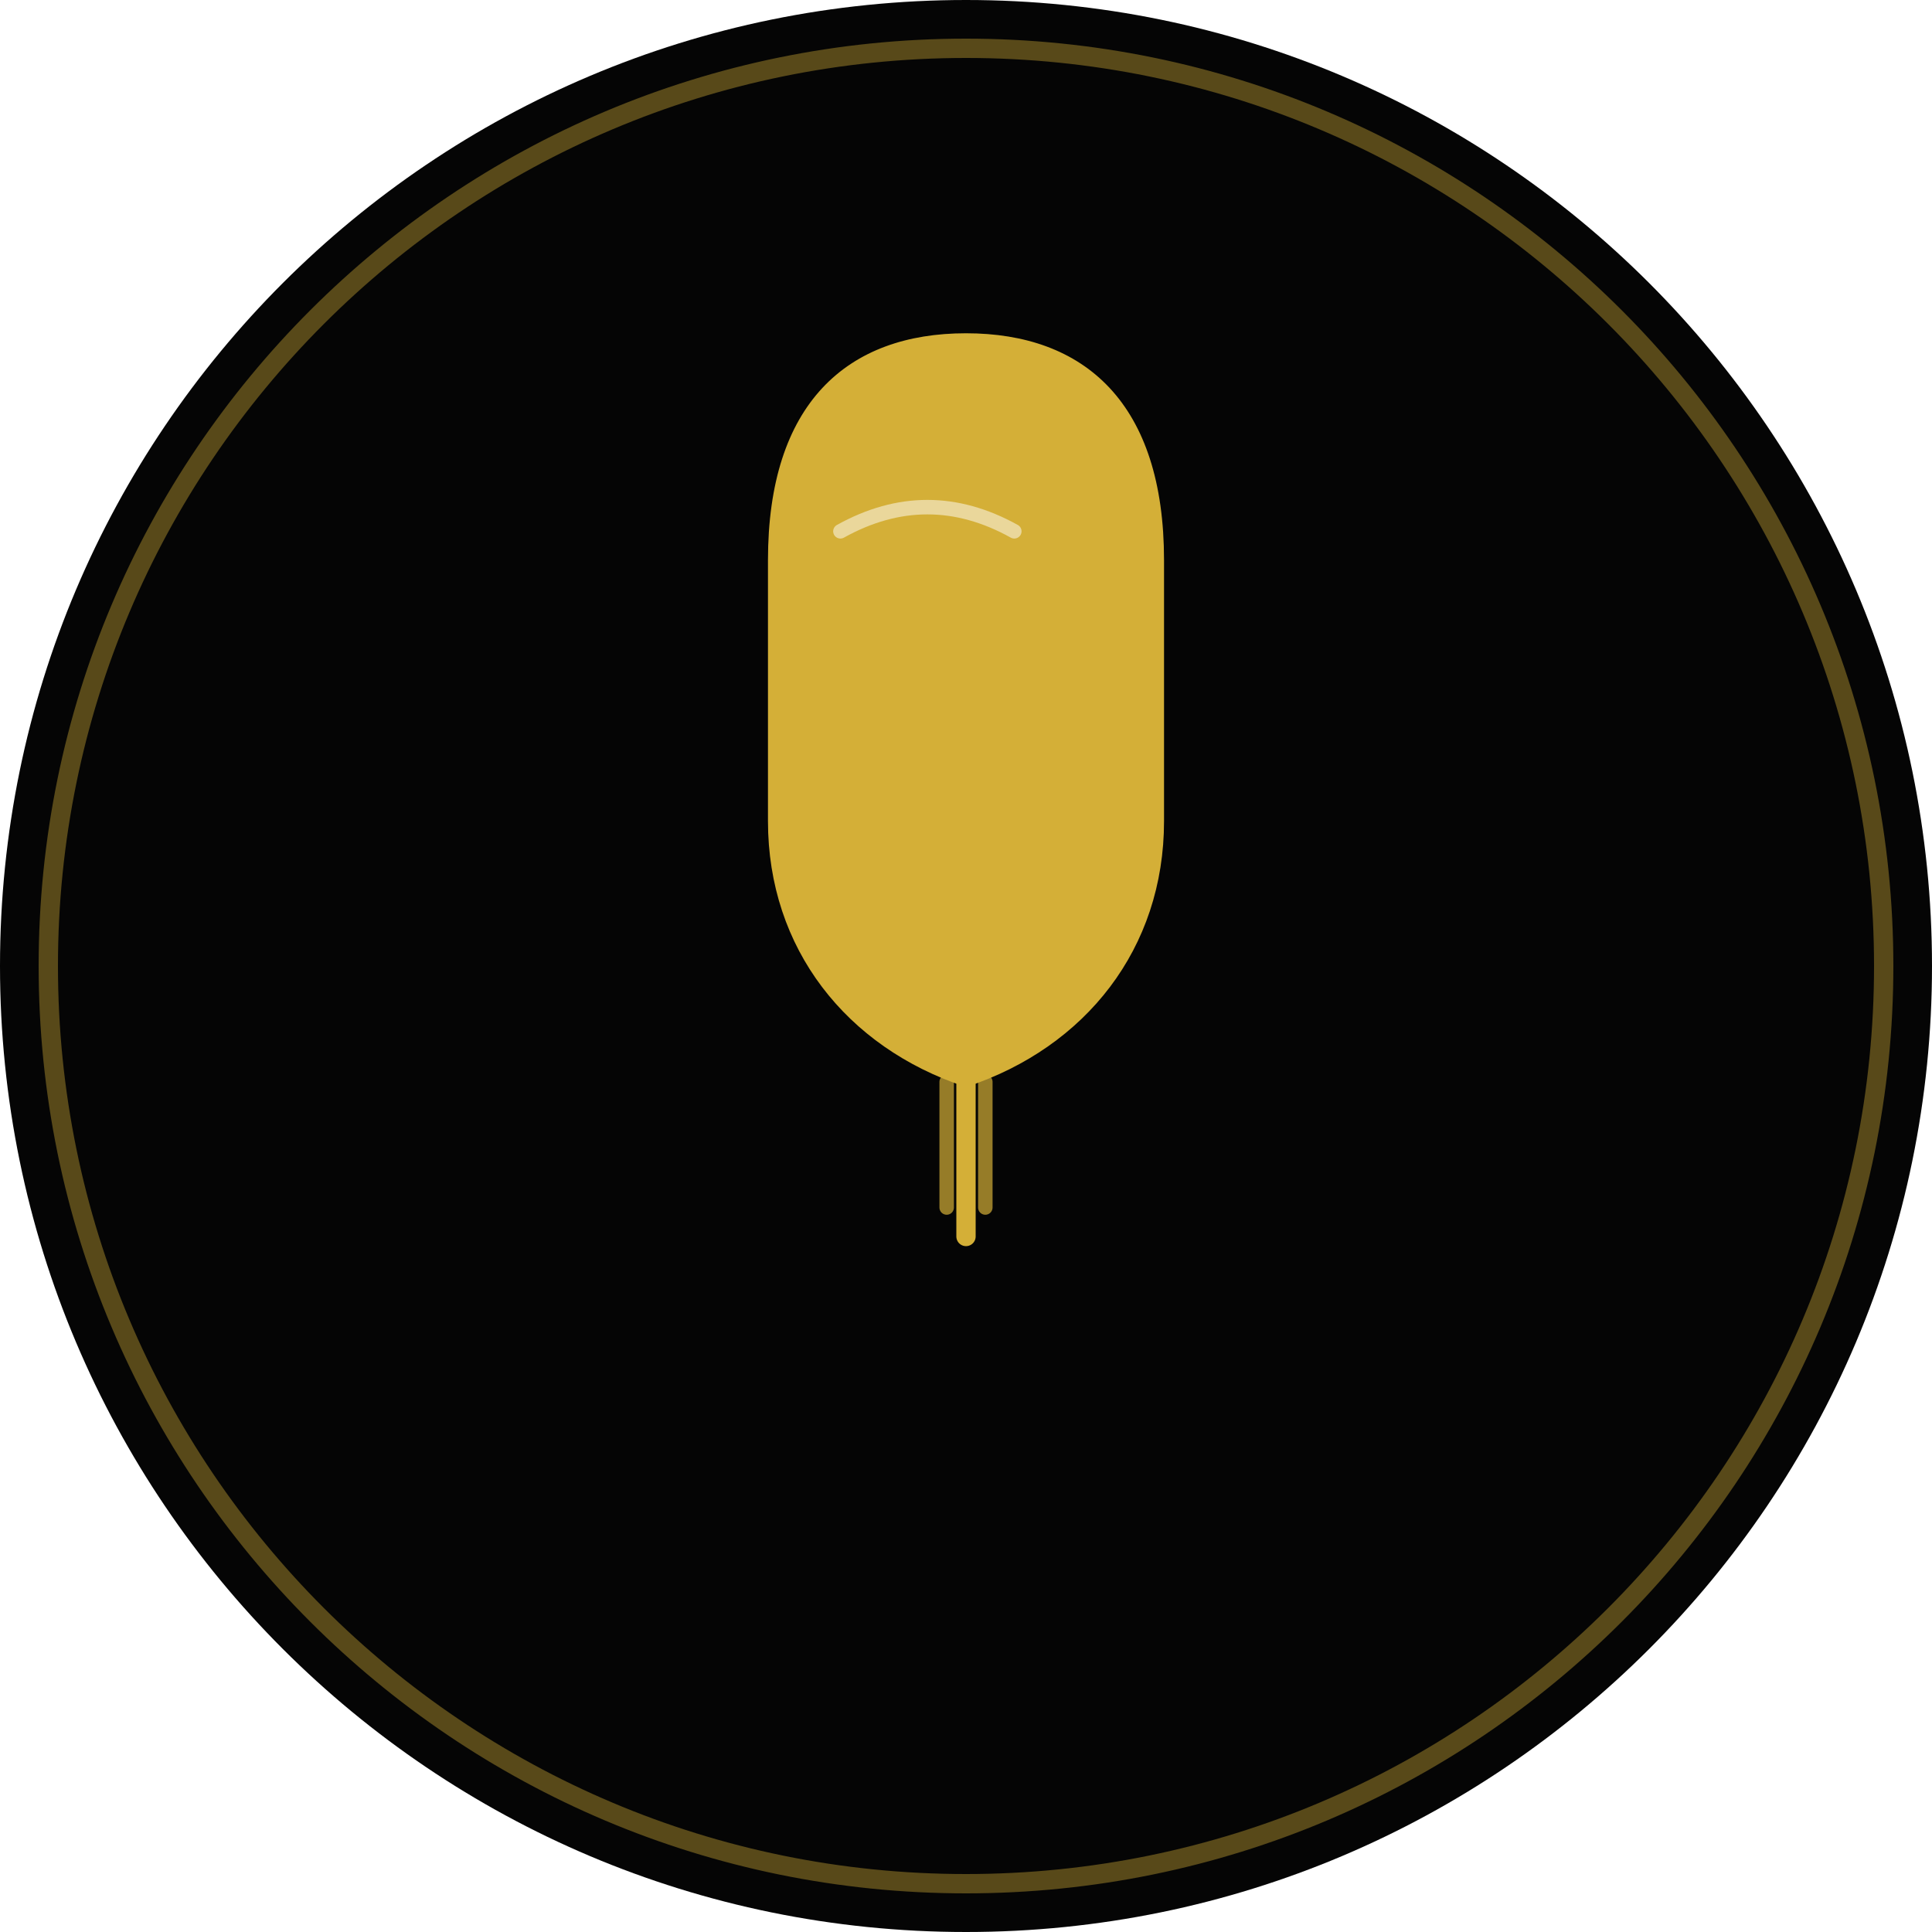
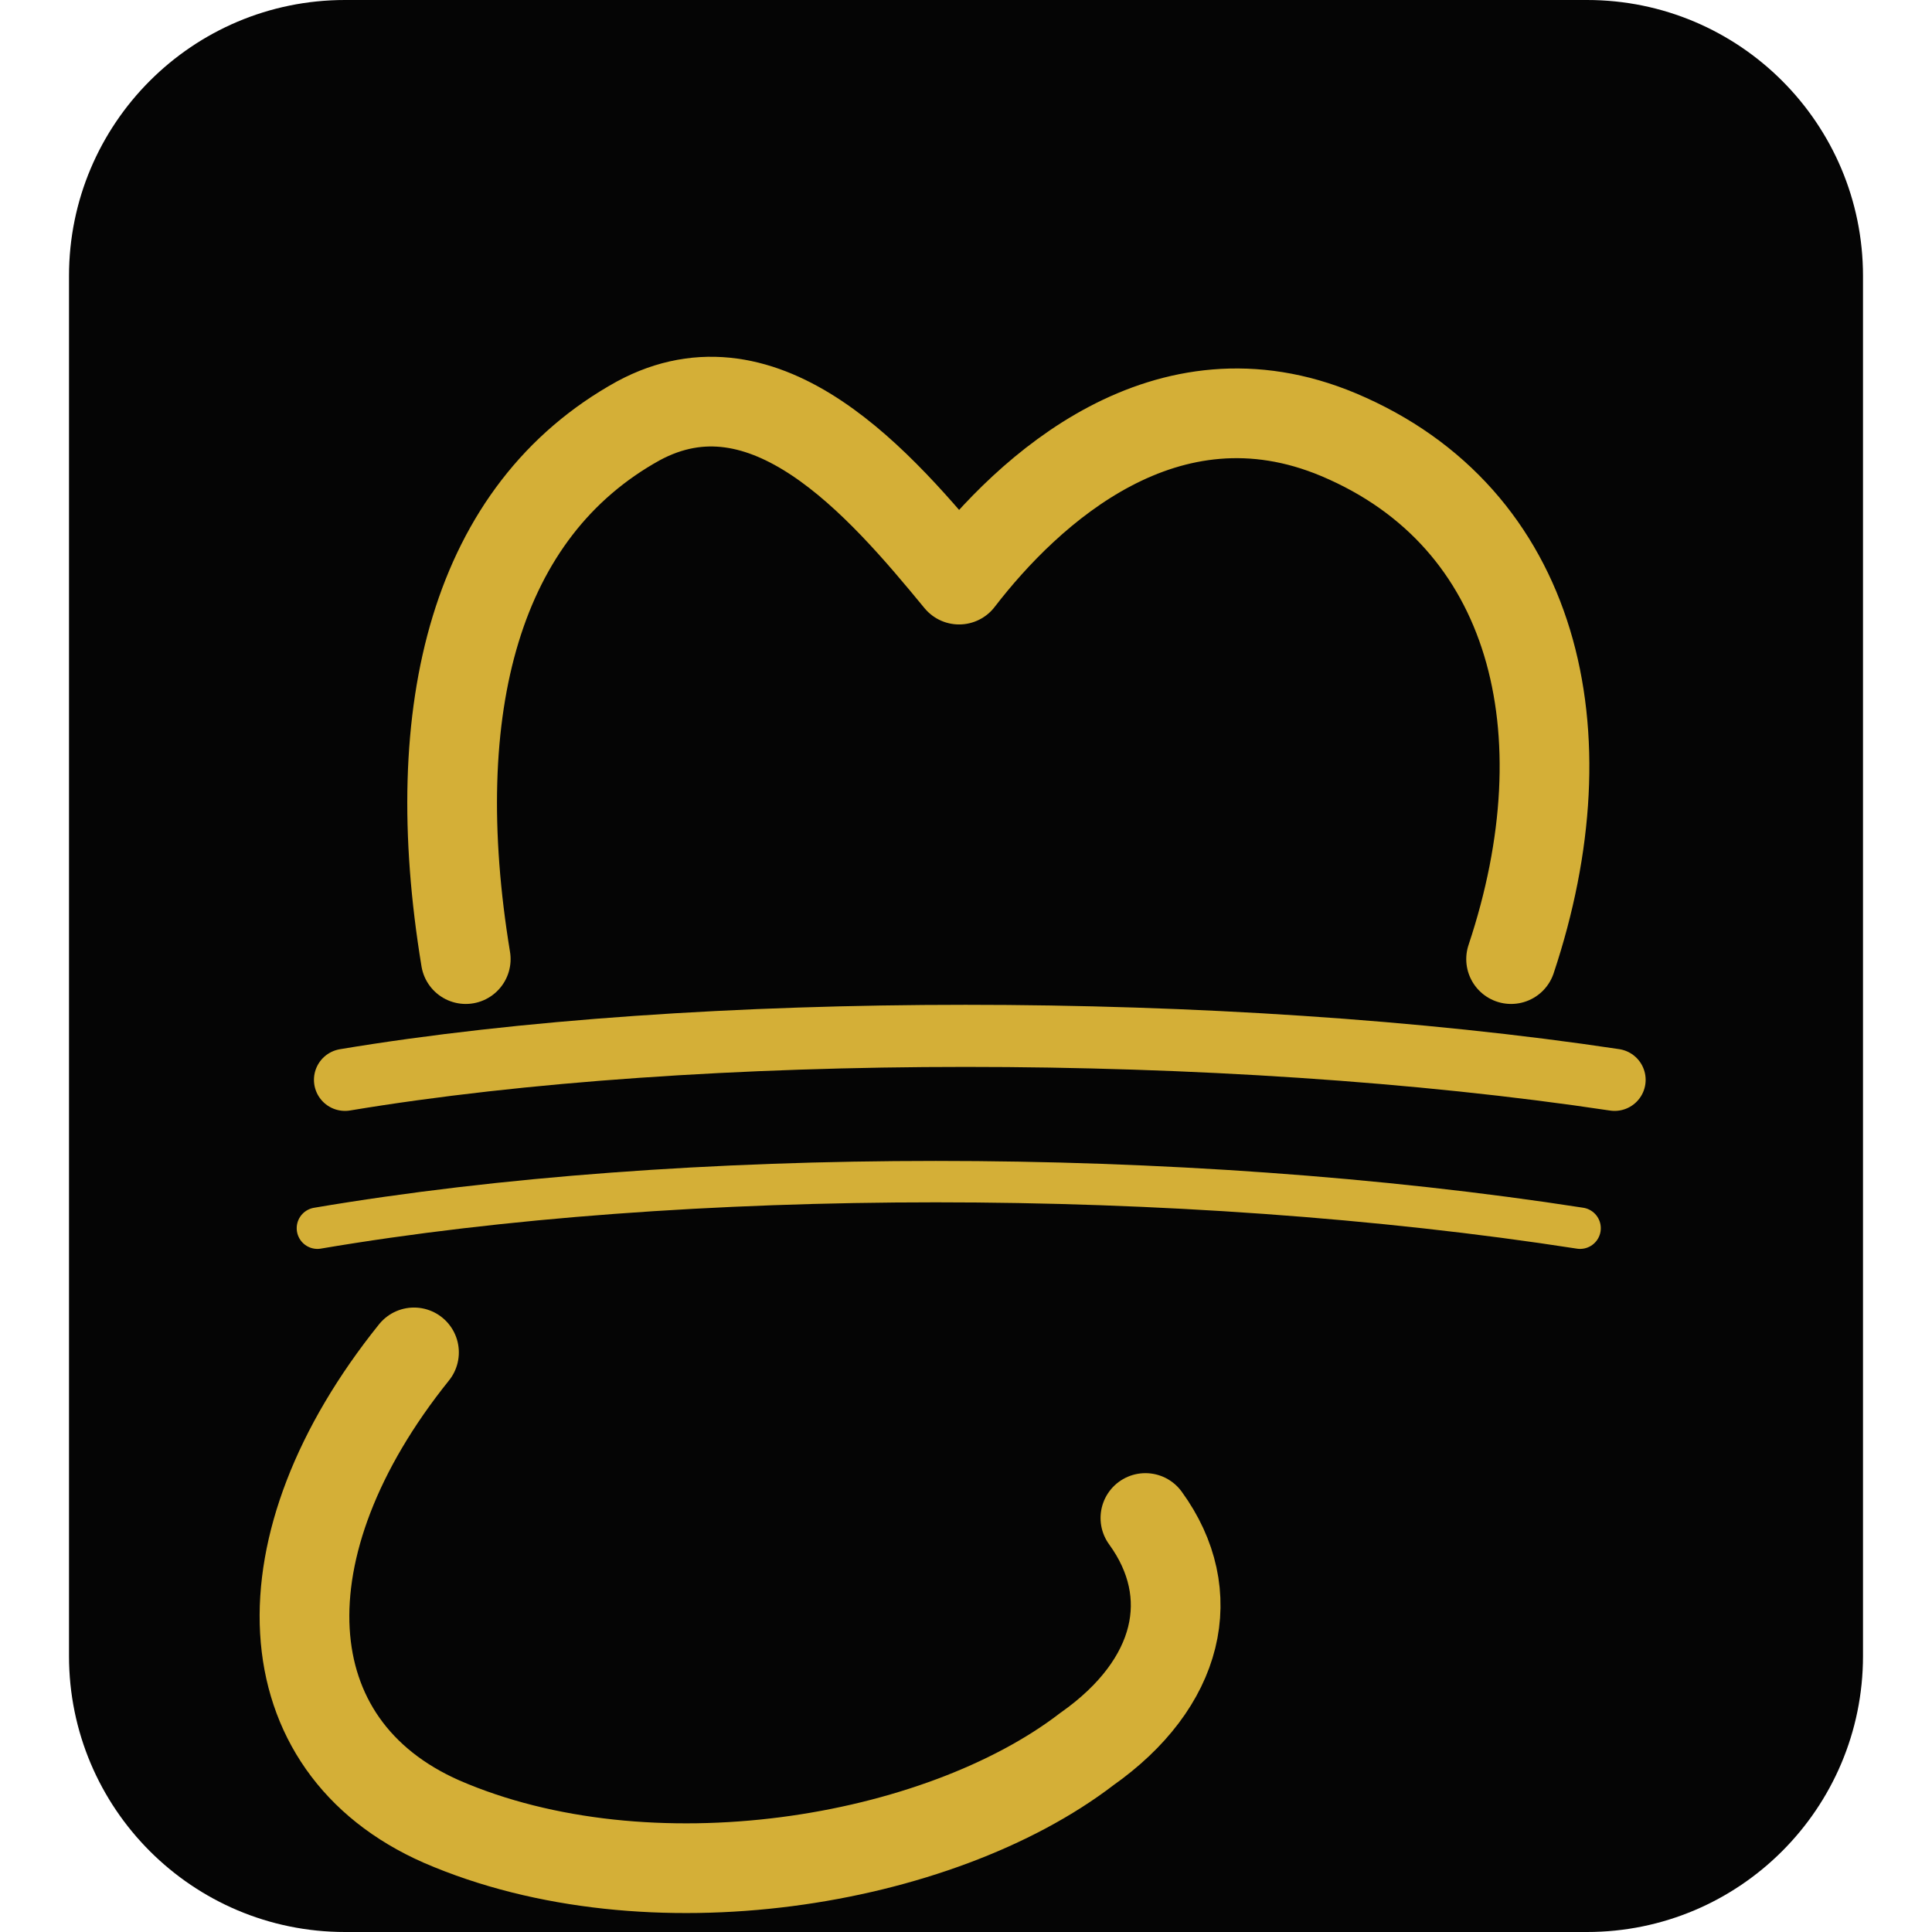
- <svg xmlns="http://www.w3.org/2000/svg" viewBox="0 0 200 200" width="200" height="200" fill="none">
-   <circle cx="100" cy="100" r="100" fill="#050505" />
-   <circle cx="100" cy="100" r="95" stroke="#D4AF37" stroke-width="2" fill="none" opacity="0.4" />
-   <path d="M 100 35 C 112 35 120 42 120 58 L 120 85 C 120 98 112 108 100 112 C 88 108 80 98 80 85 L 80 58 C 80 42 88 35 100 35 Z" fill="#D4AF37" stroke="#D4AF37" stroke-width="1" />
-   <path d="M 87 55 Q 96 50 105 55" fill="none" stroke="rgba(255,255,255,0.5)" stroke-width="1.5" stroke-linecap="round" />
-   <line x1="98" y1="112" x2="98" y2="125" stroke="#D4AF37" stroke-width="1.5" stroke-linecap="round" opacity="0.7" />
-   <line x1="100" y1="112" x2="100" y2="128" stroke="#D4AF37" stroke-width="2" stroke-linecap="round" />
-   <line x1="102" y1="112" x2="102" y2="125" stroke="#D4AF37" stroke-width="1.5" stroke-linecap="round" opacity="0.7" />
+ <svg xmlns="http://www.w3.org/2000/svg" viewBox="0 0 520 560" width="64" height="64" fill="none">
+   <rect width="520" height="560" rx="80" fill="#050505" />
+   <path d="M 115 278 C 103 205 118 148 165 122 C 202 102 235 140 258 168 C 278 142 318 105 368 126 C 425 150 440 212 418 278" stroke="#D4AF37" stroke-width="26" stroke-linecap="round" stroke-linejoin="round" fill="none" />
+   <path d="M 80 313 C 182 296 335 296 448 313" stroke="#D4AF37" stroke-width="18" stroke-linecap="round" fill="none" />
+   <path d="M 72 356 C 178 338 322 338 438 356" stroke="#D4AF37" stroke-width="12" stroke-linecap="round" fill="none" />
+   <path d="M 100 392 C 55 448 58 506 108 528 C 168 554 252 540 295 507 C 322 488 328 462 312 440" stroke="#D4AF37" stroke-width="26" stroke-linecap="round" fill="none" />
</svg>
